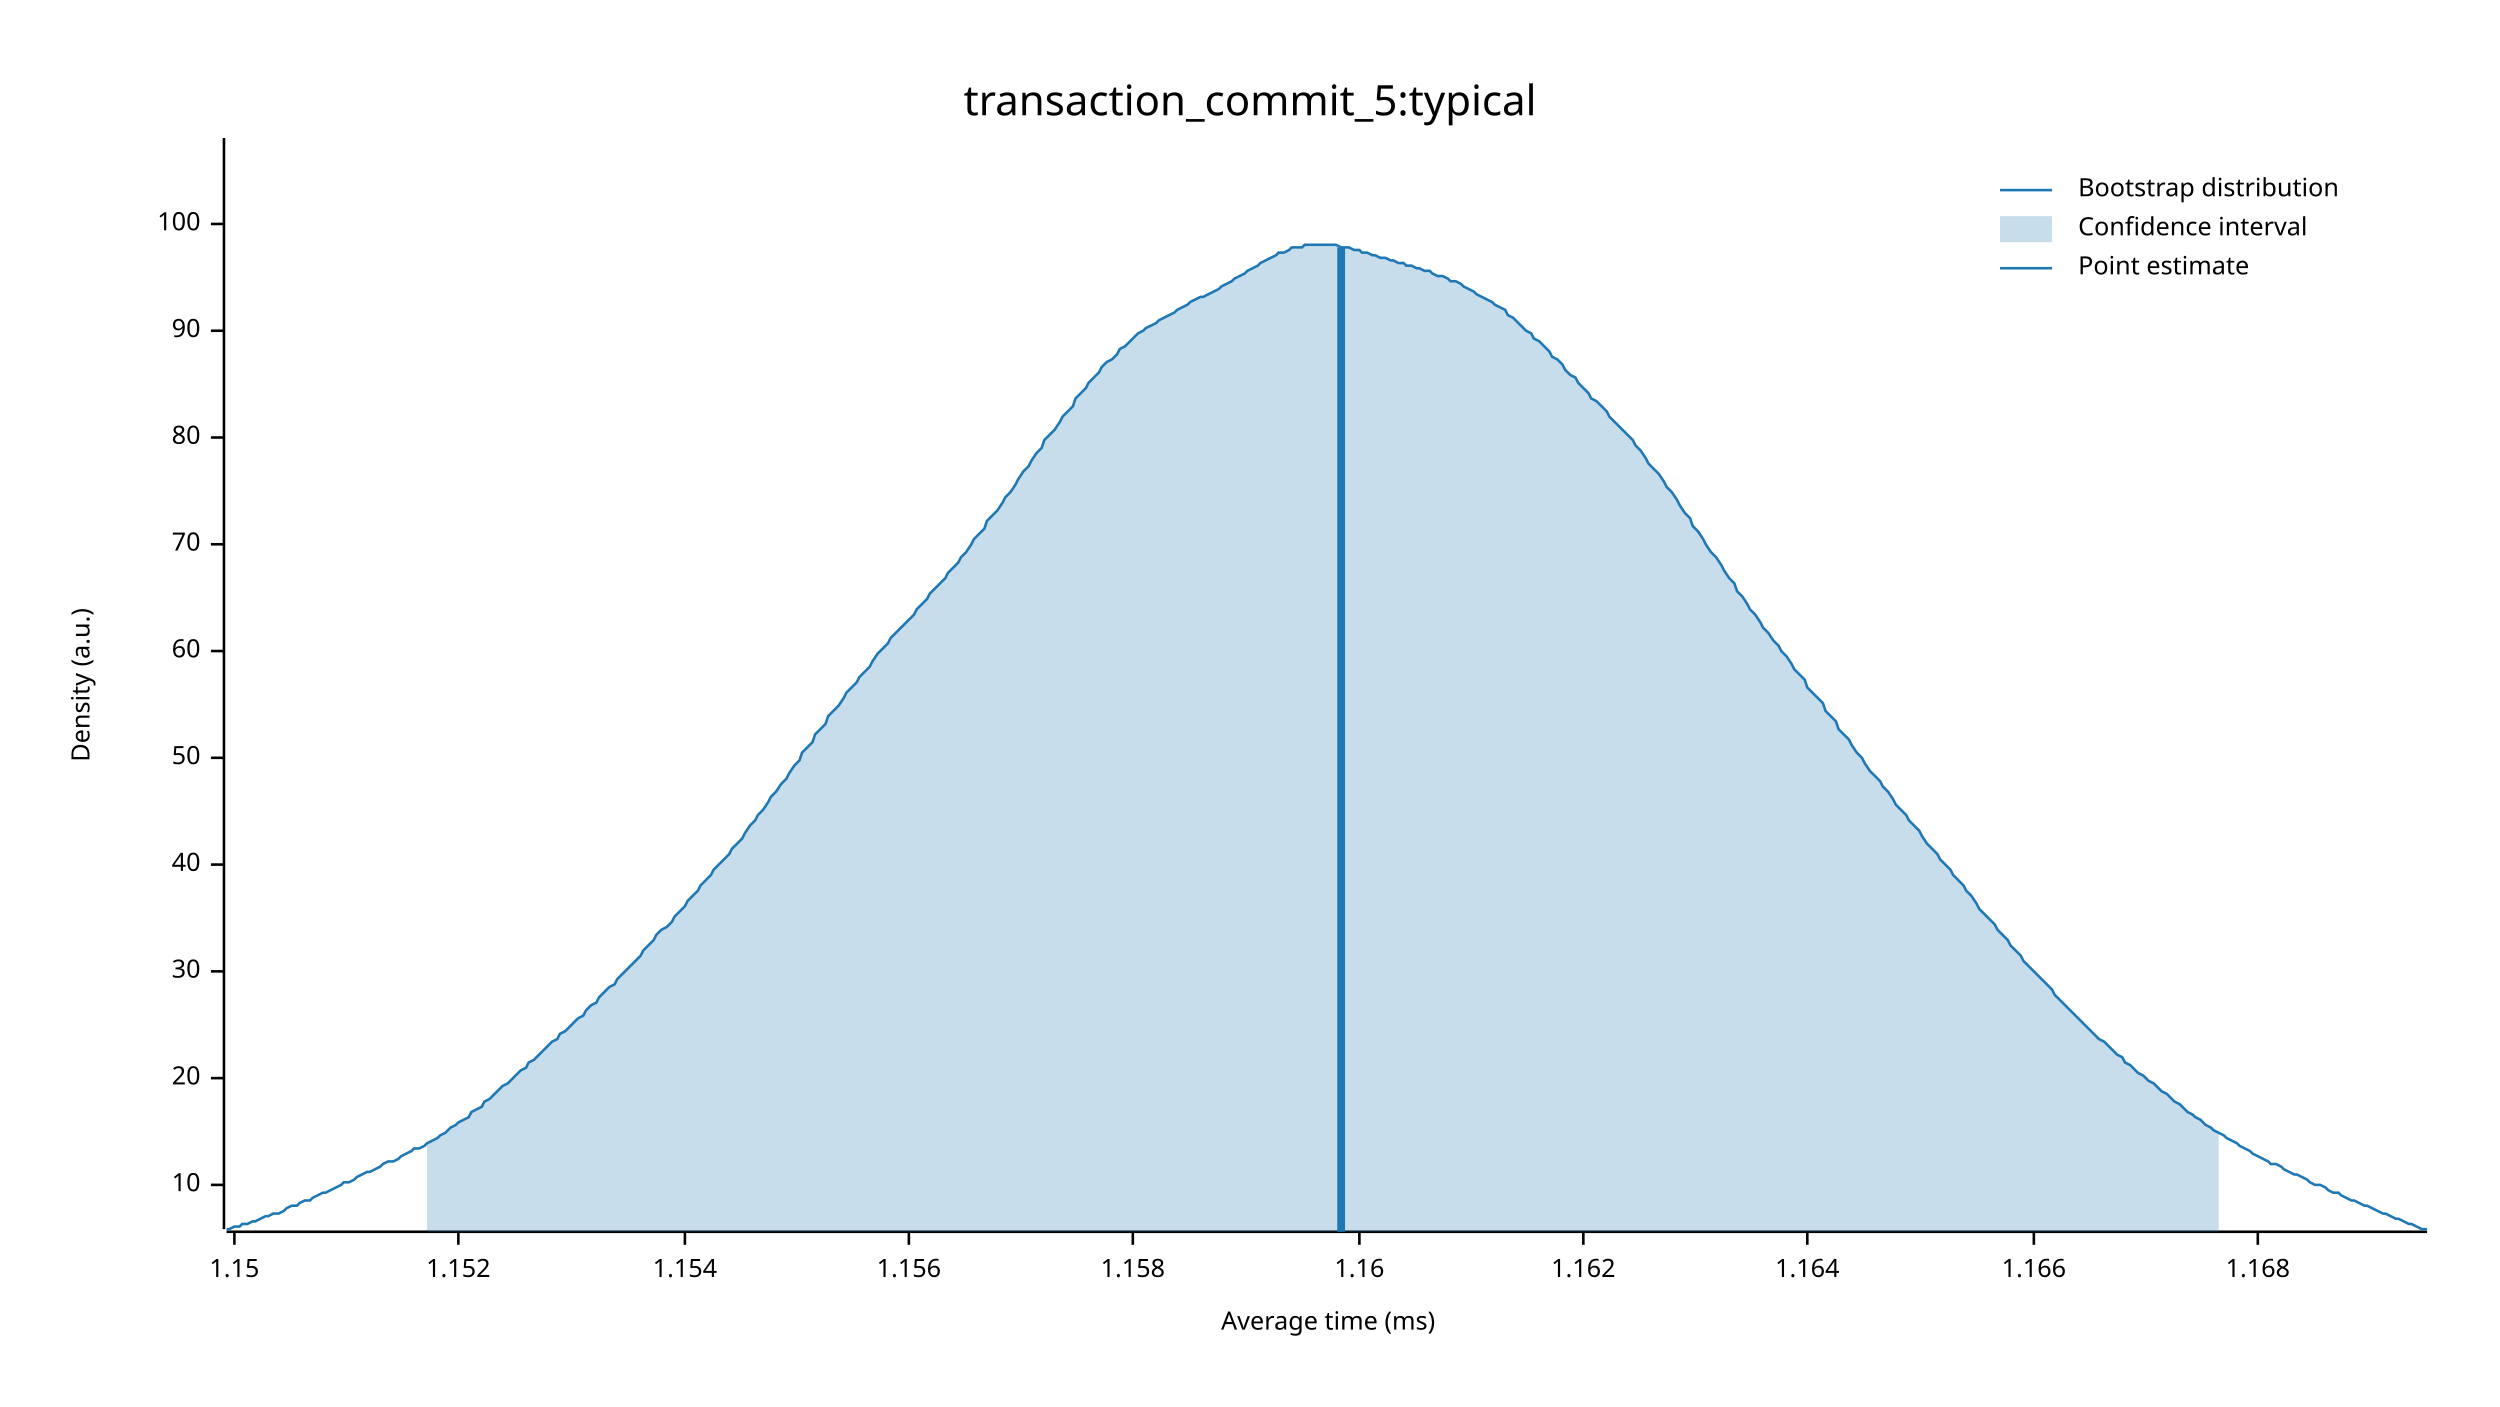
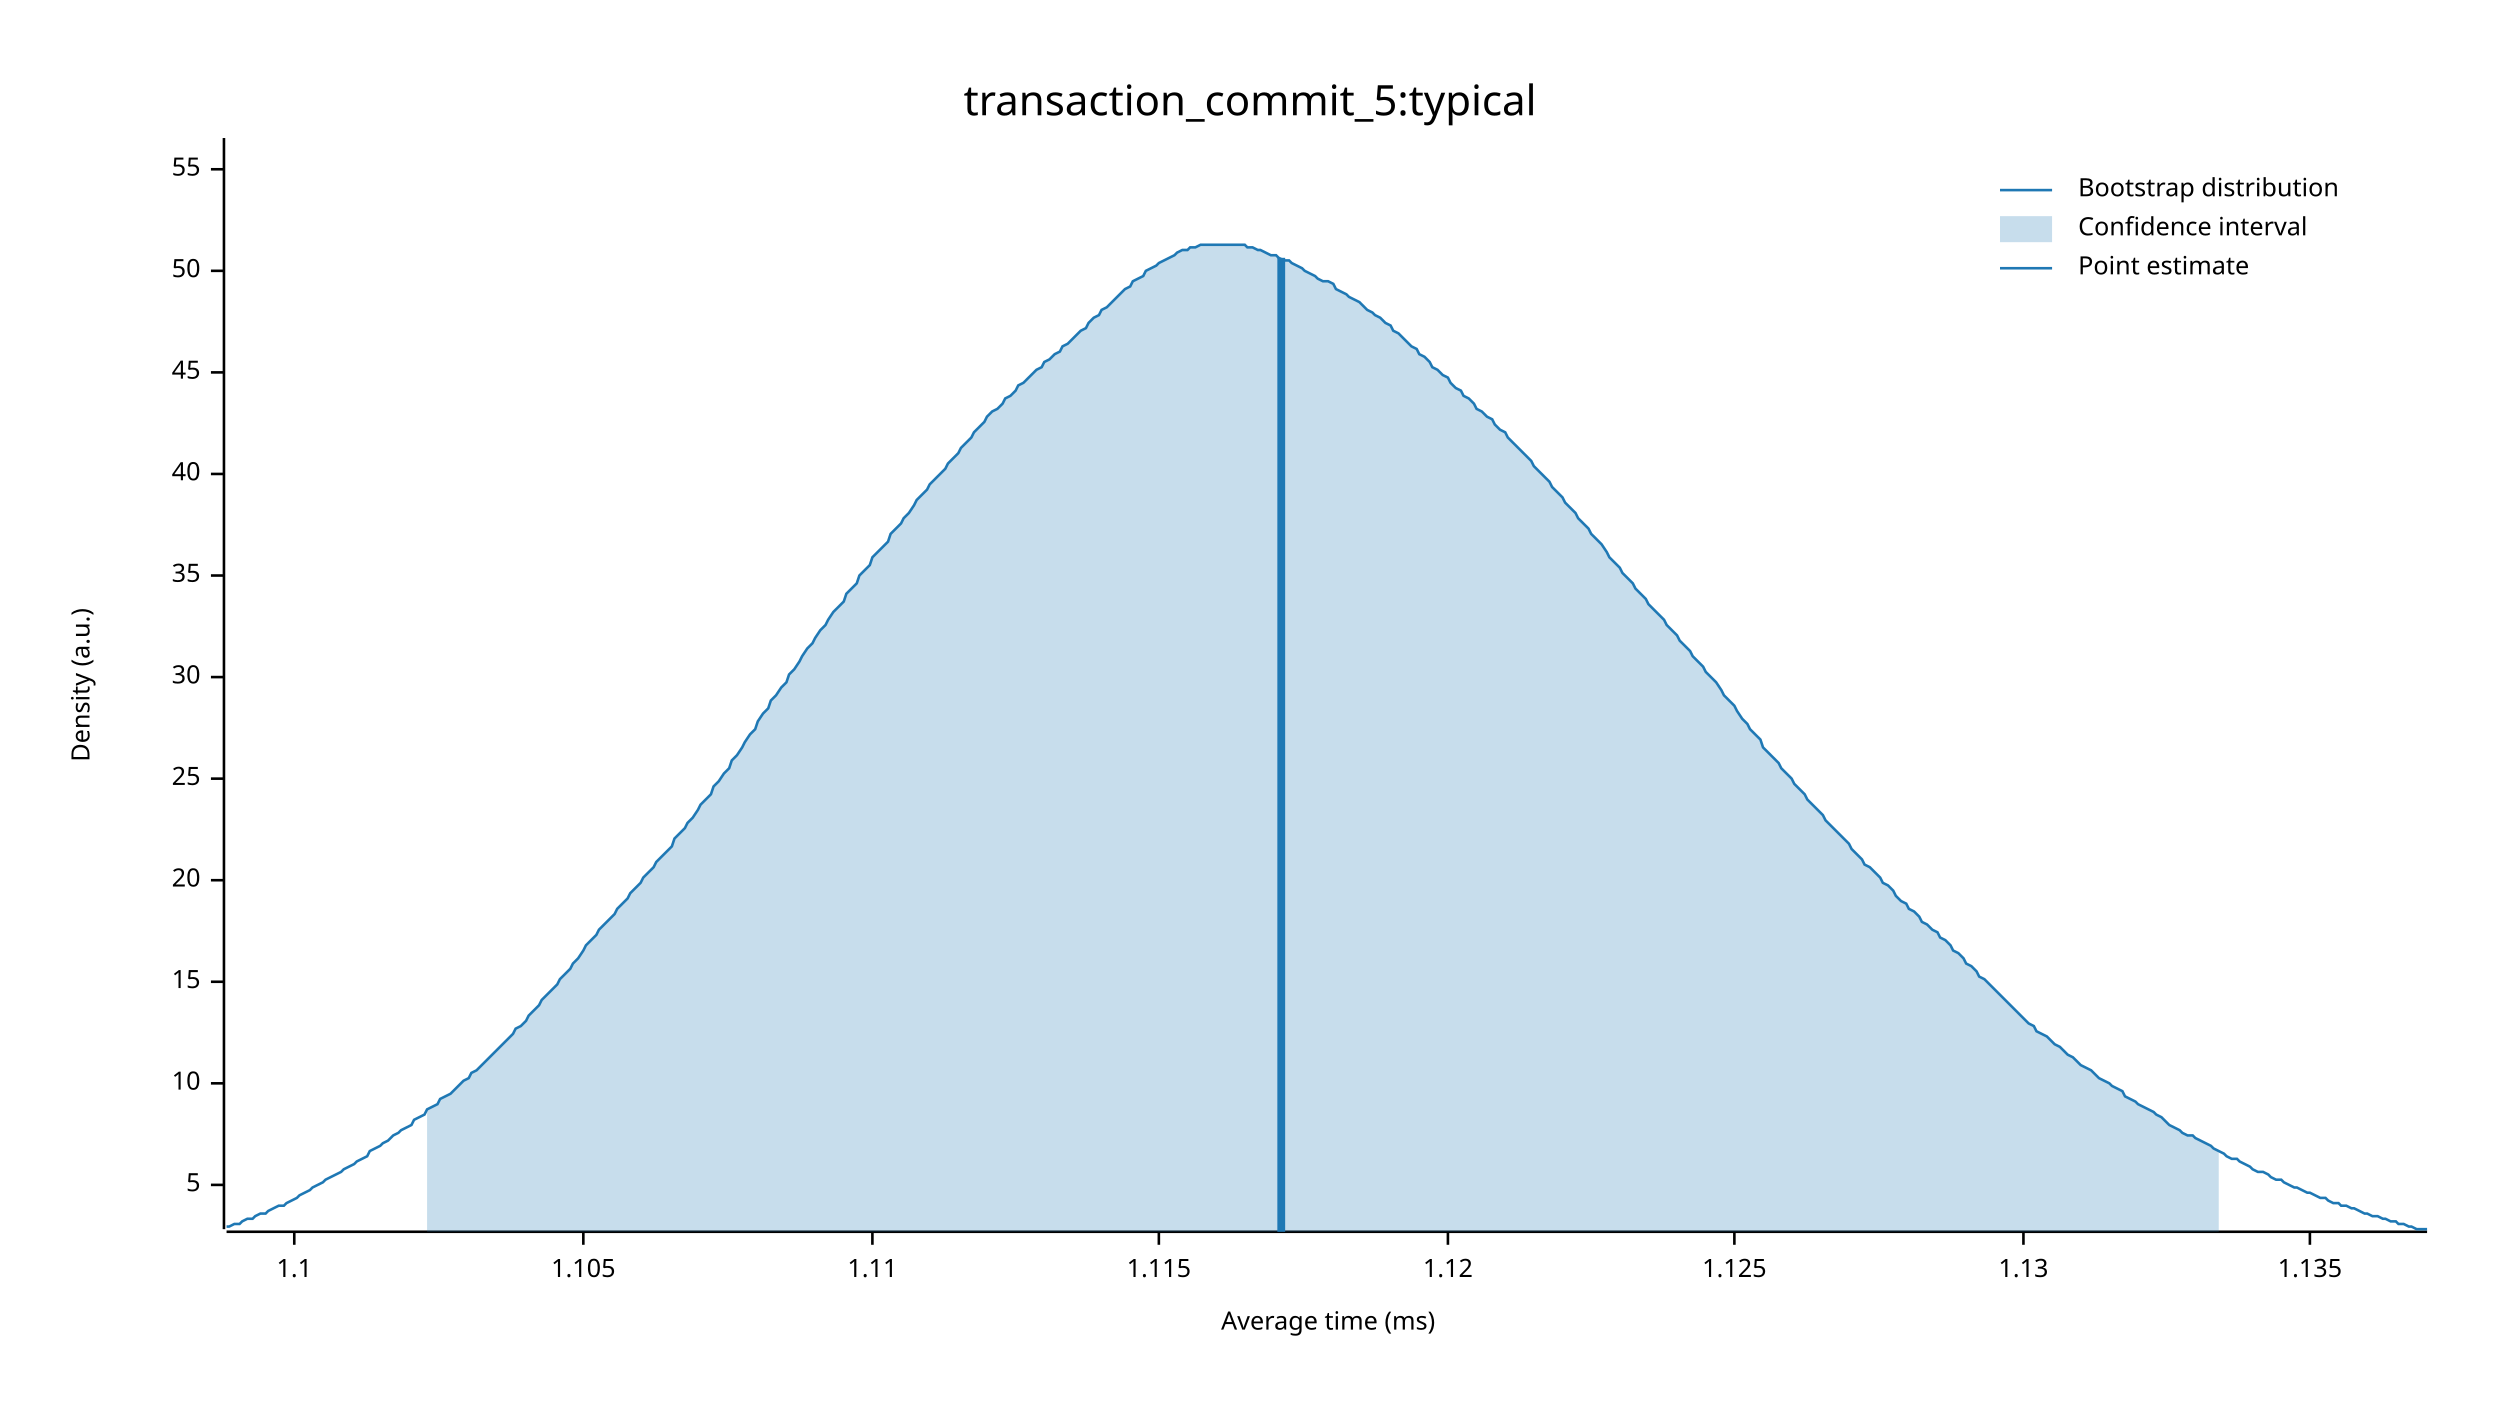
<svg xmlns="http://www.w3.org/2000/svg" width="960" height="540" viewBox="0 0 960 540">
  <text x="480" y="32" dy="0.76em" text-anchor="middle" font-family="sans-serif" font-size="16.129" opacity="1" fill="#000000">
transaction_commit_5:typical
</text>
  <text x="27" y="263" dy="0.76em" text-anchor="middle" font-family="sans-serif" font-size="9.677" opacity="1" fill="#000000" transform="rotate(270, 27, 263)">
Density (a.u.)
</text>
  <text x="510" y="513" dy="-0.5ex" text-anchor="middle" font-family="sans-serif" font-size="9.677" opacity="1" fill="#000000">
Average time (ms)
</text>
  <polyline fill="none" opacity="1" stroke="#000000" stroke-width="1" points="86,53 86,472 " />
  <text x="77" y="455" dy="0.5ex" text-anchor="end" font-family="sans-serif" font-size="9.677" opacity="1" fill="#000000">
+ 5
+ </text>
+   <polyline fill="none" opacity="1" stroke="#000000" stroke-width="1" points="81,455 86,455 " />
+   <text x="77" y="416" dy="0.5ex" text-anchor="end" font-family="sans-serif" font-size="9.677" opacity="1" fill="#000000">
10
</text>
-   <polyline fill="none" opacity="1" stroke="#000000" stroke-width="1" points="81,455 86,455 " />
-   <text x="77" y="414" dy="0.5ex" text-anchor="end" font-family="sans-serif" font-size="9.677" opacity="1" fill="#000000">
+   <polyline fill="none" opacity="1" stroke="#000000" stroke-width="1" points="81,416 86,416 " />
+   <text x="77" y="377" dy="0.5ex" text-anchor="end" font-family="sans-serif" font-size="9.677" opacity="1" fill="#000000">
+ 15
+ </text>
+   <polyline fill="none" opacity="1" stroke="#000000" stroke-width="1" points="81,377 86,377 " />
+   <text x="77" y="338" dy="0.5ex" text-anchor="end" font-family="sans-serif" font-size="9.677" opacity="1" fill="#000000">
20
</text>
-   <polyline fill="none" opacity="1" stroke="#000000" stroke-width="1" points="81,414 86,414 " />
-   <text x="77" y="373" dy="0.5ex" text-anchor="end" font-family="sans-serif" font-size="9.677" opacity="1" fill="#000000">
+   <polyline fill="none" opacity="1" stroke="#000000" stroke-width="1" points="81,338 86,338 " />
+   <text x="77" y="299" dy="0.5ex" text-anchor="end" font-family="sans-serif" font-size="9.677" opacity="1" fill="#000000">
+ 25
+ </text>
+   <polyline fill="none" opacity="1" stroke="#000000" stroke-width="1" points="81,299 86,299 " />
+   <text x="77" y="260" dy="0.5ex" text-anchor="end" font-family="sans-serif" font-size="9.677" opacity="1" fill="#000000">
30
</text>
-   <polyline fill="none" opacity="1" stroke="#000000" stroke-width="1" points="81,373 86,373 " />
-   <text x="77" y="332" dy="0.5ex" text-anchor="end" font-family="sans-serif" font-size="9.677" opacity="1" fill="#000000">
+   <polyline fill="none" opacity="1" stroke="#000000" stroke-width="1" points="81,260 86,260 " />
+   <text x="77" y="221" dy="0.5ex" text-anchor="end" font-family="sans-serif" font-size="9.677" opacity="1" fill="#000000">
+ 35
+ </text>
+   <polyline fill="none" opacity="1" stroke="#000000" stroke-width="1" points="81,221 86,221 " />
+   <text x="77" y="182" dy="0.5ex" text-anchor="end" font-family="sans-serif" font-size="9.677" opacity="1" fill="#000000">
40
</text>
-   <polyline fill="none" opacity="1" stroke="#000000" stroke-width="1" points="81,332 86,332 " />
-   <text x="77" y="291" dy="0.5ex" text-anchor="end" font-family="sans-serif" font-size="9.677" opacity="1" fill="#000000">
+   <polyline fill="none" opacity="1" stroke="#000000" stroke-width="1" points="81,182 86,182 " />
+   <text x="77" y="143" dy="0.5ex" text-anchor="end" font-family="sans-serif" font-size="9.677" opacity="1" fill="#000000">
+ 45
+ </text>
+   <polyline fill="none" opacity="1" stroke="#000000" stroke-width="1" points="81,143 86,143 " />
+   <text x="77" y="104" dy="0.5ex" text-anchor="end" font-family="sans-serif" font-size="9.677" opacity="1" fill="#000000">
50
</text>
-   <polyline fill="none" opacity="1" stroke="#000000" stroke-width="1" points="81,291 86,291 " />
-   <text x="77" y="250" dy="0.5ex" text-anchor="end" font-family="sans-serif" font-size="9.677" opacity="1" fill="#000000">
- 60
+   <polyline fill="none" opacity="1" stroke="#000000" stroke-width="1" points="81,104 86,104 " />
+   <text x="77" y="65" dy="0.5ex" text-anchor="end" font-family="sans-serif" font-size="9.677" opacity="1" fill="#000000">
+ 55
</text>
-   <polyline fill="none" opacity="1" stroke="#000000" stroke-width="1" points="81,250 86,250 " />
-   <text x="77" y="209" dy="0.5ex" text-anchor="end" font-family="sans-serif" font-size="9.677" opacity="1" fill="#000000">
- 70
+   <polyline fill="none" opacity="1" stroke="#000000" stroke-width="1" points="81,65 86,65 " />
+   <polyline fill="none" opacity="1" stroke="#000000" stroke-width="1" points="87,473 932,473 " />
+   <text x="113" y="483" dy="0.76em" text-anchor="middle" font-family="sans-serif" font-size="9.677" opacity="1" fill="#000000">
+ 1.1
</text>
-   <polyline fill="none" opacity="1" stroke="#000000" stroke-width="1" points="81,209 86,209 " />
-   <text x="77" y="168" dy="0.5ex" text-anchor="end" font-family="sans-serif" font-size="9.677" opacity="1" fill="#000000">
- 80
+   <polyline fill="none" opacity="1" stroke="#000000" stroke-width="1" points="113,473 113,478 " />
+   <text x="224" y="483" dy="0.76em" text-anchor="middle" font-family="sans-serif" font-size="9.677" opacity="1" fill="#000000">
+ 1.105
</text>
-   <polyline fill="none" opacity="1" stroke="#000000" stroke-width="1" points="81,168 86,168 " />
-   <text x="77" y="127" dy="0.5ex" text-anchor="end" font-family="sans-serif" font-size="9.677" opacity="1" fill="#000000">
- 90
+   <polyline fill="none" opacity="1" stroke="#000000" stroke-width="1" points="224,473 224,478 " />
+   <text x="335" y="483" dy="0.76em" text-anchor="middle" font-family="sans-serif" font-size="9.677" opacity="1" fill="#000000">
+ 1.11
</text>
-   <polyline fill="none" opacity="1" stroke="#000000" stroke-width="1" points="81,127 86,127 " />
-   <text x="77" y="86" dy="0.5ex" text-anchor="end" font-family="sans-serif" font-size="9.677" opacity="1" fill="#000000">
- 100
+   <polyline fill="none" opacity="1" stroke="#000000" stroke-width="1" points="335,473 335,478 " />
+   <text x="445" y="483" dy="0.76em" text-anchor="middle" font-family="sans-serif" font-size="9.677" opacity="1" fill="#000000">
+ 1.115
</text>
-   <polyline fill="none" opacity="1" stroke="#000000" stroke-width="1" points="81,86 86,86 " />
-   <polyline fill="none" opacity="1" stroke="#000000" stroke-width="1" points="87,473 932,473 " />
-   <text x="90" y="483" dy="0.76em" text-anchor="middle" font-family="sans-serif" font-size="9.677" opacity="1" fill="#000000">
- 1.15
+   <polyline fill="none" opacity="1" stroke="#000000" stroke-width="1" points="445,473 445,478 " />
+   <text x="556" y="483" dy="0.76em" text-anchor="middle" font-family="sans-serif" font-size="9.677" opacity="1" fill="#000000">
+ 1.12
</text>
-   <polyline fill="none" opacity="1" stroke="#000000" stroke-width="1" points="90,473 90,478 " />
-   <text x="176" y="483" dy="0.76em" text-anchor="middle" font-family="sans-serif" font-size="9.677" opacity="1" fill="#000000">
- 1.152
+   <polyline fill="none" opacity="1" stroke="#000000" stroke-width="1" points="556,473 556,478 " />
+   <text x="666" y="483" dy="0.76em" text-anchor="middle" font-family="sans-serif" font-size="9.677" opacity="1" fill="#000000">
+ 1.125
</text>
-   <polyline fill="none" opacity="1" stroke="#000000" stroke-width="1" points="176,473 176,478 " />
-   <text x="263" y="483" dy="0.76em" text-anchor="middle" font-family="sans-serif" font-size="9.677" opacity="1" fill="#000000">
- 1.154
+   <polyline fill="none" opacity="1" stroke="#000000" stroke-width="1" points="666,473 666,478 " />
+   <text x="777" y="483" dy="0.76em" text-anchor="middle" font-family="sans-serif" font-size="9.677" opacity="1" fill="#000000">
+ 1.13
</text>
-   <polyline fill="none" opacity="1" stroke="#000000" stroke-width="1" points="263,473 263,478 " />
-   <text x="349" y="483" dy="0.76em" text-anchor="middle" font-family="sans-serif" font-size="9.677" opacity="1" fill="#000000">
- 1.156
+   <polyline fill="none" opacity="1" stroke="#000000" stroke-width="1" points="777,473 777,478 " />
+   <text x="887" y="483" dy="0.76em" text-anchor="middle" font-family="sans-serif" font-size="9.677" opacity="1" fill="#000000">
+ 1.135
</text>
-   <polyline fill="none" opacity="1" stroke="#000000" stroke-width="1" points="349,473 349,478 " />
-   <text x="435" y="483" dy="0.76em" text-anchor="middle" font-family="sans-serif" font-size="9.677" opacity="1" fill="#000000">
- 1.158
- </text>
-   <polyline fill="none" opacity="1" stroke="#000000" stroke-width="1" points="435,473 435,478 " />
-   <text x="522" y="483" dy="0.76em" text-anchor="middle" font-family="sans-serif" font-size="9.677" opacity="1" fill="#000000">
- 1.16
- </text>
-   <polyline fill="none" opacity="1" stroke="#000000" stroke-width="1" points="522,473 522,478 " />
-   <text x="608" y="483" dy="0.76em" text-anchor="middle" font-family="sans-serif" font-size="9.677" opacity="1" fill="#000000">
- 1.162
- </text>
-   <polyline fill="none" opacity="1" stroke="#000000" stroke-width="1" points="608,473 608,478 " />
-   <text x="694" y="483" dy="0.76em" text-anchor="middle" font-family="sans-serif" font-size="9.677" opacity="1" fill="#000000">
- 1.164
- </text>
-   <polyline fill="none" opacity="1" stroke="#000000" stroke-width="1" points="694,473 694,478 " />
-   <text x="781" y="483" dy="0.76em" text-anchor="middle" font-family="sans-serif" font-size="9.677" opacity="1" fill="#000000">
- 1.166
- </text>
-   <polyline fill="none" opacity="1" stroke="#000000" stroke-width="1" points="781,473 781,478 " />
-   <text x="867" y="483" dy="0.76em" text-anchor="middle" font-family="sans-serif" font-size="9.677" opacity="1" fill="#000000">
- 1.168
- </text>
-   <polyline fill="none" opacity="1" stroke="#000000" stroke-width="1" points="867,473 867,478 " />
-   <polyline fill="none" opacity="1" stroke="#1F78B4" stroke-width="1" points="87,472 88,472 90,471 92,471 93,470 95,470 97,469 98,469 100,468 102,467 103,467 105,466 107,466 109,465 110,464 112,463 114,463 115,462 117,461 119,461 120,460 122,459 124,458 125,458 127,457 129,456 131,455 132,454 134,454 136,453 137,452 139,451 141,450 142,450 144,449 146,448 147,447 149,446 151,446 153,445 154,444 156,443 158,442 159,441 161,441 163,440 164,439 166,438 168,437 169,436 171,435 173,433 175,432 176,431 178,430 180,429 181,427 183,426 185,425 186,423 188,422 190,420 191,419 193,417 195,416 197,414 198,413 200,411 202,410 203,408 205,407 207,405 208,404 210,402 212,400 214,399 215,397 217,396 219,394 220,393 222,391 224,390 225,388 227,386 229,385 230,383 232,381 234,379 236,378 237,376 239,374 241,372 242,371 244,369 246,367 247,365 249,363 251,361 252,359 254,357 256,356 258,354 259,352 261,350 263,348 264,346 266,344 268,342 269,340 271,338 273,336 274,334 276,332 278,330 280,328 281,326 283,324 285,322 286,320 288,317 290,315 291,313 293,311 295,308 296,306 298,304 300,301 302,299 303,297 305,294 307,292 308,289 310,287 312,285 313,282 315,280 317,278 318,275 320,273 322,271 324,268 325,266 327,264 329,262 330,260 332,258 334,256 335,254 337,251 339,249 341,247 342,245 344,243 346,241 347,240 349,238 351,236 352,234 354,232 356,230 357,228 359,226 361,224 363,222 364,220 366,218 368,216 369,214 371,212 373,209 374,207 376,205 378,203 379,200 381,198 383,196 385,193 386,191 388,189 390,186 391,184 393,181 395,179 396,177 398,174 400,172 401,169 403,167 405,165 407,162 408,160 410,158 412,156 413,153 415,151 417,149 418,147 420,145 422,143 423,141 425,139 427,138 429,136 430,134 432,133 434,131 435,130 437,128 439,127 440,126 442,125 444,124 445,123 447,122 449,121 451,120 452,119 454,118 456,117 457,116 459,115 461,114 462,114 464,113 466,112 468,111 469,110 471,109 473,108 474,107 476,106 478,105 479,104 481,103 483,102 484,101 486,100 488,99 490,98 491,97 493,97 495,96 496,95 498,95 500,95 501,94 503,94 505,94 506,94 508,94 510,94 512,94 513,94 515,95 517,95 518,95 520,96 522,96 523,97 525,97 527,98 528,98 530,99 532,99 534,100 535,100 537,101 539,101 540,102 542,102 544,103 545,103 547,104 549,104 550,105 552,106 554,106 556,107 557,108 559,108 561,109 562,110 564,111 566,112 567,113 569,114 571,115 573,116 574,117 576,118 578,119 579,121 581,122 583,124 584,125 586,127 588,128 589,130 591,131 593,133 595,135 596,137 598,138 600,140 601,142 603,144 605,145 606,147 608,149 610,151 611,153 613,154 615,156 617,158 618,160 620,162 622,164 623,165 625,167 627,169 628,171 630,173 632,176 633,178 635,180 637,182 639,185 640,187 642,189 644,192 645,194 647,197 649,199 650,202 652,204 654,207 655,209 657,212 659,214 661,217 662,219 664,222 666,224 667,227 669,229 671,232 672,234 674,236 676,239 677,241 679,243 681,246 683,248 684,250 686,252 688,255 689,257 691,259 693,261 694,264 696,266 698,268 700,270 701,273 703,275 705,277 706,280 708,282 710,284 711,286 713,289 715,291 716,293 718,296 720,298 722,300 723,302 725,304 727,307 728,309 730,311 732,313 733,315 735,317 737,319 738,321 740,324 742,326 744,328 745,330 747,332 749,334 750,336 752,338 754,340 755,342 757,344 759,347 760,349 762,351 764,353 766,355 767,357 769,359 771,361 772,363 774,365 776,367 777,369 779,371 781,373 782,374 784,376 786,378 788,380 789,382 791,384 793,386 794,387 796,389 798,391 799,392 801,394 803,396 804,397 806,399 808,400 810,402 811,403 813,405 815,406 816,408 818,409 820,411 821,412 823,413 825,415 827,416 828,417 830,419 832,420 833,421 835,423 837,424 838,425 840,427 842,428 843,429 845,430 847,432 849,433 850,434 852,435 854,436 855,437 857,438 859,439 860,440 862,441 864,442 865,443 867,444 869,445 871,446 872,447 874,447 876,448 877,449 879,450 881,451 882,451 884,452 886,453 887,454 889,455 891,455 893,456 894,457 896,458 898,458 899,459 901,460 903,461 904,461 906,462 908,463 909,463 911,464 913,465 915,466 916,466 918,467 920,468 921,468 923,469 925,470 926,470 928,471 930,472 932,472 " />
-   <polygon opacity="0.25" fill="#1F78B4" points="164,439 166,438 168,437 169,436 171,435 173,433 175,432 176,431 178,430 180,429 181,427 183,426 185,425 186,423 188,422 190,420 191,419 193,417 195,416 197,414 198,413 200,411 202,410 203,408 205,407 207,405 208,404 210,402 212,400 214,399 215,397 217,396 219,394 220,393 222,391 224,390 225,388 227,386 229,385 230,383 232,381 234,379 236,378 237,376 239,374 241,372 242,371 244,369 246,367 247,365 249,363 251,361 252,359 254,357 256,356 258,354 259,352 261,350 263,348 264,346 266,344 268,342 269,340 271,338 273,336 274,334 276,332 278,330 280,328 281,326 283,324 285,322 286,320 288,317 290,315 291,313 293,311 295,308 296,306 298,304 300,301 302,299 303,297 305,294 307,292 308,289 310,287 312,285 313,282 315,280 317,278 318,275 320,273 322,271 324,268 325,266 327,264 329,262 330,260 332,258 334,256 335,254 337,251 339,249 341,247 342,245 344,243 346,241 347,240 349,238 351,236 352,234 354,232 356,230 357,228 359,226 361,224 363,222 364,220 366,218 368,216 369,214 371,212 373,209 374,207 376,205 378,203 379,200 381,198 383,196 385,193 386,191 388,189 390,186 391,184 393,181 395,179 396,177 398,174 400,172 401,169 403,167 405,165 407,162 408,160 410,158 412,156 413,153 415,151 417,149 418,147 420,145 422,143 423,141 425,139 427,138 429,136 430,134 432,133 434,131 435,130 437,128 439,127 440,126 442,125 444,124 445,123 447,122 449,121 451,120 452,119 454,118 456,117 457,116 459,115 461,114 462,114 464,113 466,112 468,111 469,110 471,109 473,108 474,107 476,106 478,105 479,104 481,103 483,102 484,101 486,100 488,99 490,98 491,97 493,97 495,96 496,95 498,95 500,95 501,94 503,94 505,94 506,94 508,94 510,94 512,94 513,94 515,95 517,95 518,95 520,96 522,96 523,97 525,97 527,98 528,98 530,99 532,99 534,100 535,100 537,101 539,101 540,102 542,102 544,103 545,103 547,104 549,104 550,105 552,106 554,106 556,107 557,108 559,108 561,109 562,110 564,111 566,112 567,113 569,114 571,115 573,116 574,117 576,118 578,119 579,121 581,122 583,124 584,125 586,127 588,128 589,130 591,131 593,133 595,135 596,137 598,138 600,140 601,142 603,144 605,145 606,147 608,149 610,151 611,153 613,154 615,156 617,158 618,160 620,162 622,164 623,165 625,167 627,169 628,171 630,173 632,176 633,178 635,180 637,182 639,185 640,187 642,189 644,192 645,194 647,197 649,199 650,202 652,204 654,207 655,209 657,212 659,214 661,217 662,219 664,222 666,224 667,227 669,229 671,232 672,234 674,236 676,239 677,241 679,243 681,246 683,248 684,250 686,252 688,255 689,257 691,259 693,261 694,264 696,266 698,268 700,270 701,273 703,275 705,277 706,280 708,282 710,284 711,286 713,289 715,291 716,293 718,296 720,298 722,300 723,302 725,304 727,307 728,309 730,311 732,313 733,315 735,317 737,319 738,321 740,324 742,326 744,328 745,330 747,332 749,334 750,336 752,338 754,340 755,342 757,344 759,347 760,349 762,351 764,353 766,355 767,357 769,359 771,361 772,363 774,365 776,367 777,369 779,371 781,373 782,374 784,376 786,378 788,380 789,382 791,384 793,386 794,387 796,389 798,391 799,392 801,394 803,396 804,397 806,399 808,400 810,402 811,403 813,405 815,406 816,408 818,409 820,411 821,412 823,413 825,415 827,416 828,417 830,419 832,420 833,421 835,423 837,424 838,425 840,427 842,428 843,429 845,430 847,432 849,433 850,434 852,435 852,473 164,473 " />
-   <polyline fill="none" opacity="1" stroke="#1F78B4" stroke-width="3" points="515,473 515,95 " />
+   <polyline fill="none" opacity="1" stroke="#000000" stroke-width="1" points="887,473 887,478 " />
+   <polyline fill="none" opacity="1" stroke="#1F78B4" stroke-width="1" points="87,471 88,471 90,470 92,470 93,469 95,468 97,468 98,467 100,466 102,466 103,465 105,464 107,463 109,463 110,462 112,461 114,460 115,459 117,458 119,457 120,456 122,455 124,454 125,453 127,452 129,451 131,450 132,449 134,448 136,447 137,446 139,445 141,444 142,442 144,441 146,440 147,439 149,438 151,436 153,435 154,434 156,433 158,432 159,430 161,429 163,428 164,426 166,425 168,424 169,422 171,421 173,420 175,418 176,417 178,415 180,414 181,412 183,411 185,409 186,408 188,406 190,404 191,403 193,401 195,399 197,397 198,395 200,394 202,392 203,390 205,388 207,386 208,384 210,382 212,380 214,378 215,376 217,374 219,372 220,370 222,368 224,365 225,363 227,361 229,359 230,357 232,355 234,353 236,351 237,349 239,347 241,345 242,343 244,341 246,339 247,337 249,335 251,333 252,331 254,329 256,327 258,325 259,322 261,320 263,318 264,316 266,314 268,311 269,309 271,307 273,305 274,302 276,300 278,297 280,295 281,292 283,290 285,287 286,285 288,282 290,280 291,277 293,274 295,272 296,269 298,267 300,264 302,262 303,259 305,257 307,254 308,252 310,249 312,247 313,245 315,242 317,240 318,238 320,235 322,233 324,231 325,228 327,226 329,224 330,221 332,219 334,217 335,214 337,212 339,210 341,208 342,205 344,203 346,201 347,199 349,197 351,194 352,192 354,190 356,188 357,186 359,184 361,182 363,180 364,178 366,176 368,174 369,172 371,170 373,168 374,166 376,164 378,162 379,160 381,158 383,157 385,155 386,153 388,152 390,150 391,148 393,147 395,145 396,144 398,142 400,141 401,139 403,138 405,136 407,135 408,133 410,132 412,130 413,129 415,127 417,126 418,124 420,122 422,121 423,119 425,118 427,116 429,114 430,113 432,111 434,110 435,108 437,107 439,106 440,104 442,103 444,102 445,101 447,100 449,99 451,98 452,97 454,96 456,96 457,95 459,95 461,94 462,94 464,94 466,94 468,94 469,94 471,94 473,94 474,94 476,94 478,94 479,95 481,95 483,96 484,96 486,97 488,98 490,98 491,99 493,100 495,100 496,101 498,102 500,103 501,104 503,105 505,106 506,107 508,108 510,108 512,109 513,111 515,112 517,113 518,114 520,115 522,116 523,117 525,119 527,120 528,121 530,122 532,124 534,125 535,127 537,128 539,130 540,131 542,133 544,134 545,136 547,137 549,139 550,141 552,142 554,144 556,145 557,147 559,149 561,150 562,152 564,153 566,155 567,157 569,158 571,160 573,161 574,163 576,165 578,166 579,168 581,170 583,172 584,173 586,175 588,177 589,179 591,181 593,183 595,185 596,187 598,189 600,191 601,193 603,195 605,197 606,199 608,201 610,203 611,205 613,207 615,209 617,212 618,214 620,216 622,218 623,220 625,222 627,224 628,226 630,228 632,230 633,232 635,234 637,236 639,238 640,240 642,242 644,244 645,246 647,248 649,250 650,252 652,254 654,256 655,258 657,260 659,262 661,265 662,267 664,269 666,271 667,273 669,276 671,278 672,280 674,282 676,284 677,287 679,289 681,291 683,293 684,295 686,297 688,299 689,301 691,303 693,305 694,307 696,309 698,311 700,313 701,315 703,317 705,319 706,320 708,322 710,324 711,326 713,328 715,330 716,332 718,333 720,335 722,337 723,339 725,340 727,342 728,344 730,346 732,347 733,349 735,350 737,352 738,354 740,355 742,357 744,358 745,360 747,361 749,363 750,365 752,366 754,368 755,370 757,371 759,373 760,375 762,376 764,378 766,380 767,381 769,383 771,385 772,386 774,388 776,390 777,391 779,393 781,394 782,396 784,397 786,398 788,400 789,401 791,402 793,404 794,405 796,406 798,408 799,409 801,410 803,411 804,412 806,414 808,415 810,416 811,417 813,418 815,419 816,421 818,422 820,423 821,424 823,425 825,426 827,427 828,428 830,429 832,431 833,432 835,433 837,434 838,435 840,436 842,436 843,437 845,438 847,439 849,440 850,441 852,442 854,443 855,444 857,445 859,445 860,446 862,447 864,448 865,449 867,450 869,450 871,451 872,452 874,453 876,453 877,454 879,455 881,456 882,456 884,457 886,458 887,458 889,459 891,460 893,460 894,461 896,462 898,462 899,463 901,463 903,464 904,464 906,465 908,466 909,466 911,467 913,467 915,468 916,468 918,469 920,469 921,470 923,470 925,471 926,471 928,472 930,472 932,472 " />
+   <polygon opacity="0.25" fill="#1F78B4" points="164,426 166,425 168,424 169,422 171,421 173,420 175,418 176,417 178,415 180,414 181,412 183,411 185,409 186,408 188,406 190,404 191,403 193,401 195,399 197,397 198,395 200,394 202,392 203,390 205,388 207,386 208,384 210,382 212,380 214,378 215,376 217,374 219,372 220,370 222,368 224,365 225,363 227,361 229,359 230,357 232,355 234,353 236,351 237,349 239,347 241,345 242,343 244,341 246,339 247,337 249,335 251,333 252,331 254,329 256,327 258,325 259,322 261,320 263,318 264,316 266,314 268,311 269,309 271,307 273,305 274,302 276,300 278,297 280,295 281,292 283,290 285,287 286,285 288,282 290,280 291,277 293,274 295,272 296,269 298,267 300,264 302,262 303,259 305,257 307,254 308,252 310,249 312,247 313,245 315,242 317,240 318,238 320,235 322,233 324,231 325,228 327,226 329,224 330,221 332,219 334,217 335,214 337,212 339,210 341,208 342,205 344,203 346,201 347,199 349,197 351,194 352,192 354,190 356,188 357,186 359,184 361,182 363,180 364,178 366,176 368,174 369,172 371,170 373,168 374,166 376,164 378,162 379,160 381,158 383,157 385,155 386,153 388,152 390,150 391,148 393,147 395,145 396,144 398,142 400,141 401,139 403,138 405,136 407,135 408,133 410,132 412,130 413,129 415,127 417,126 418,124 420,122 422,121 423,119 425,118 427,116 429,114 430,113 432,111 434,110 435,108 437,107 439,106 440,104 442,103 444,102 445,101 447,100 449,99 451,98 452,97 454,96 456,96 457,95 459,95 461,94 462,94 464,94 466,94 468,94 469,94 471,94 473,94 474,94 476,94 478,94 479,95 481,95 483,96 484,96 486,97 488,98 490,98 491,99 493,100 495,100 496,101 498,102 500,103 501,104 503,105 505,106 506,107 508,108 510,108 512,109 513,111 515,112 517,113 518,114 520,115 522,116 523,117 525,119 527,120 528,121 530,122 532,124 534,125 535,127 537,128 539,130 540,131 542,133 544,134 545,136 547,137 549,139 550,141 552,142 554,144 556,145 557,147 559,149 561,150 562,152 564,153 566,155 567,157 569,158 571,160 573,161 574,163 576,165 578,166 579,168 581,170 583,172 584,173 586,175 588,177 589,179 591,181 593,183 595,185 596,187 598,189 600,191 601,193 603,195 605,197 606,199 608,201 610,203 611,205 613,207 615,209 617,212 618,214 620,216 622,218 623,220 625,222 627,224 628,226 630,228 632,230 633,232 635,234 637,236 639,238 640,240 642,242 644,244 645,246 647,248 649,250 650,252 652,254 654,256 655,258 657,260 659,262 661,265 662,267 664,269 666,271 667,273 669,276 671,278 672,280 674,282 676,284 677,287 679,289 681,291 683,293 684,295 686,297 688,299 689,301 691,303 693,305 694,307 696,309 698,311 700,313 701,315 703,317 705,319 706,320 708,322 710,324 711,326 713,328 715,330 716,332 718,333 720,335 722,337 723,339 725,340 727,342 728,344 730,346 732,347 733,349 735,350 737,352 738,354 740,355 742,357 744,358 745,360 747,361 749,363 750,365 752,366 754,368 755,370 757,371 759,373 760,375 762,376 764,378 766,380 767,381 769,383 771,385 772,386 774,388 776,390 777,391 779,393 781,394 782,396 784,397 786,398 788,400 789,401 791,402 793,404 794,405 796,406 798,408 799,409 801,410 803,411 804,412 806,414 808,415 810,416 811,417 813,418 815,419 816,421 818,422 820,423 821,424 823,425 825,426 827,427 828,428 830,429 832,431 833,432 835,433 837,434 838,435 840,436 842,436 843,437 845,438 847,439 849,440 850,441 852,442 852,473 164,473 " />
+   <polyline fill="none" opacity="1" stroke="#1F78B4" stroke-width="3" points="492,473 492,99 " />
  <text x="798" y="68" dy="0.76em" text-anchor="start" font-family="sans-serif" font-size="9.677" opacity="1" fill="#000000">
Bootstrap distribution
</text>
  <text x="798" y="83" dy="0.76em" text-anchor="start" font-family="sans-serif" font-size="9.677" opacity="1" fill="#000000">
Confidence interval
</text>
  <text x="798" y="98" dy="0.76em" text-anchor="start" font-family="sans-serif" font-size="9.677" opacity="1" fill="#000000">
Point estimate
</text>
  <polyline fill="none" opacity="1" stroke="#1F78B4" stroke-width="1" points="768,73 788,73 " />
  <rect x="768" y="83" width="20" height="10" opacity="0.25" fill="#1F78B4" stroke="none" />
  <polyline fill="none" opacity="1" stroke="#1F78B4" stroke-width="1" points="768,103 788,103 " />
</svg>
